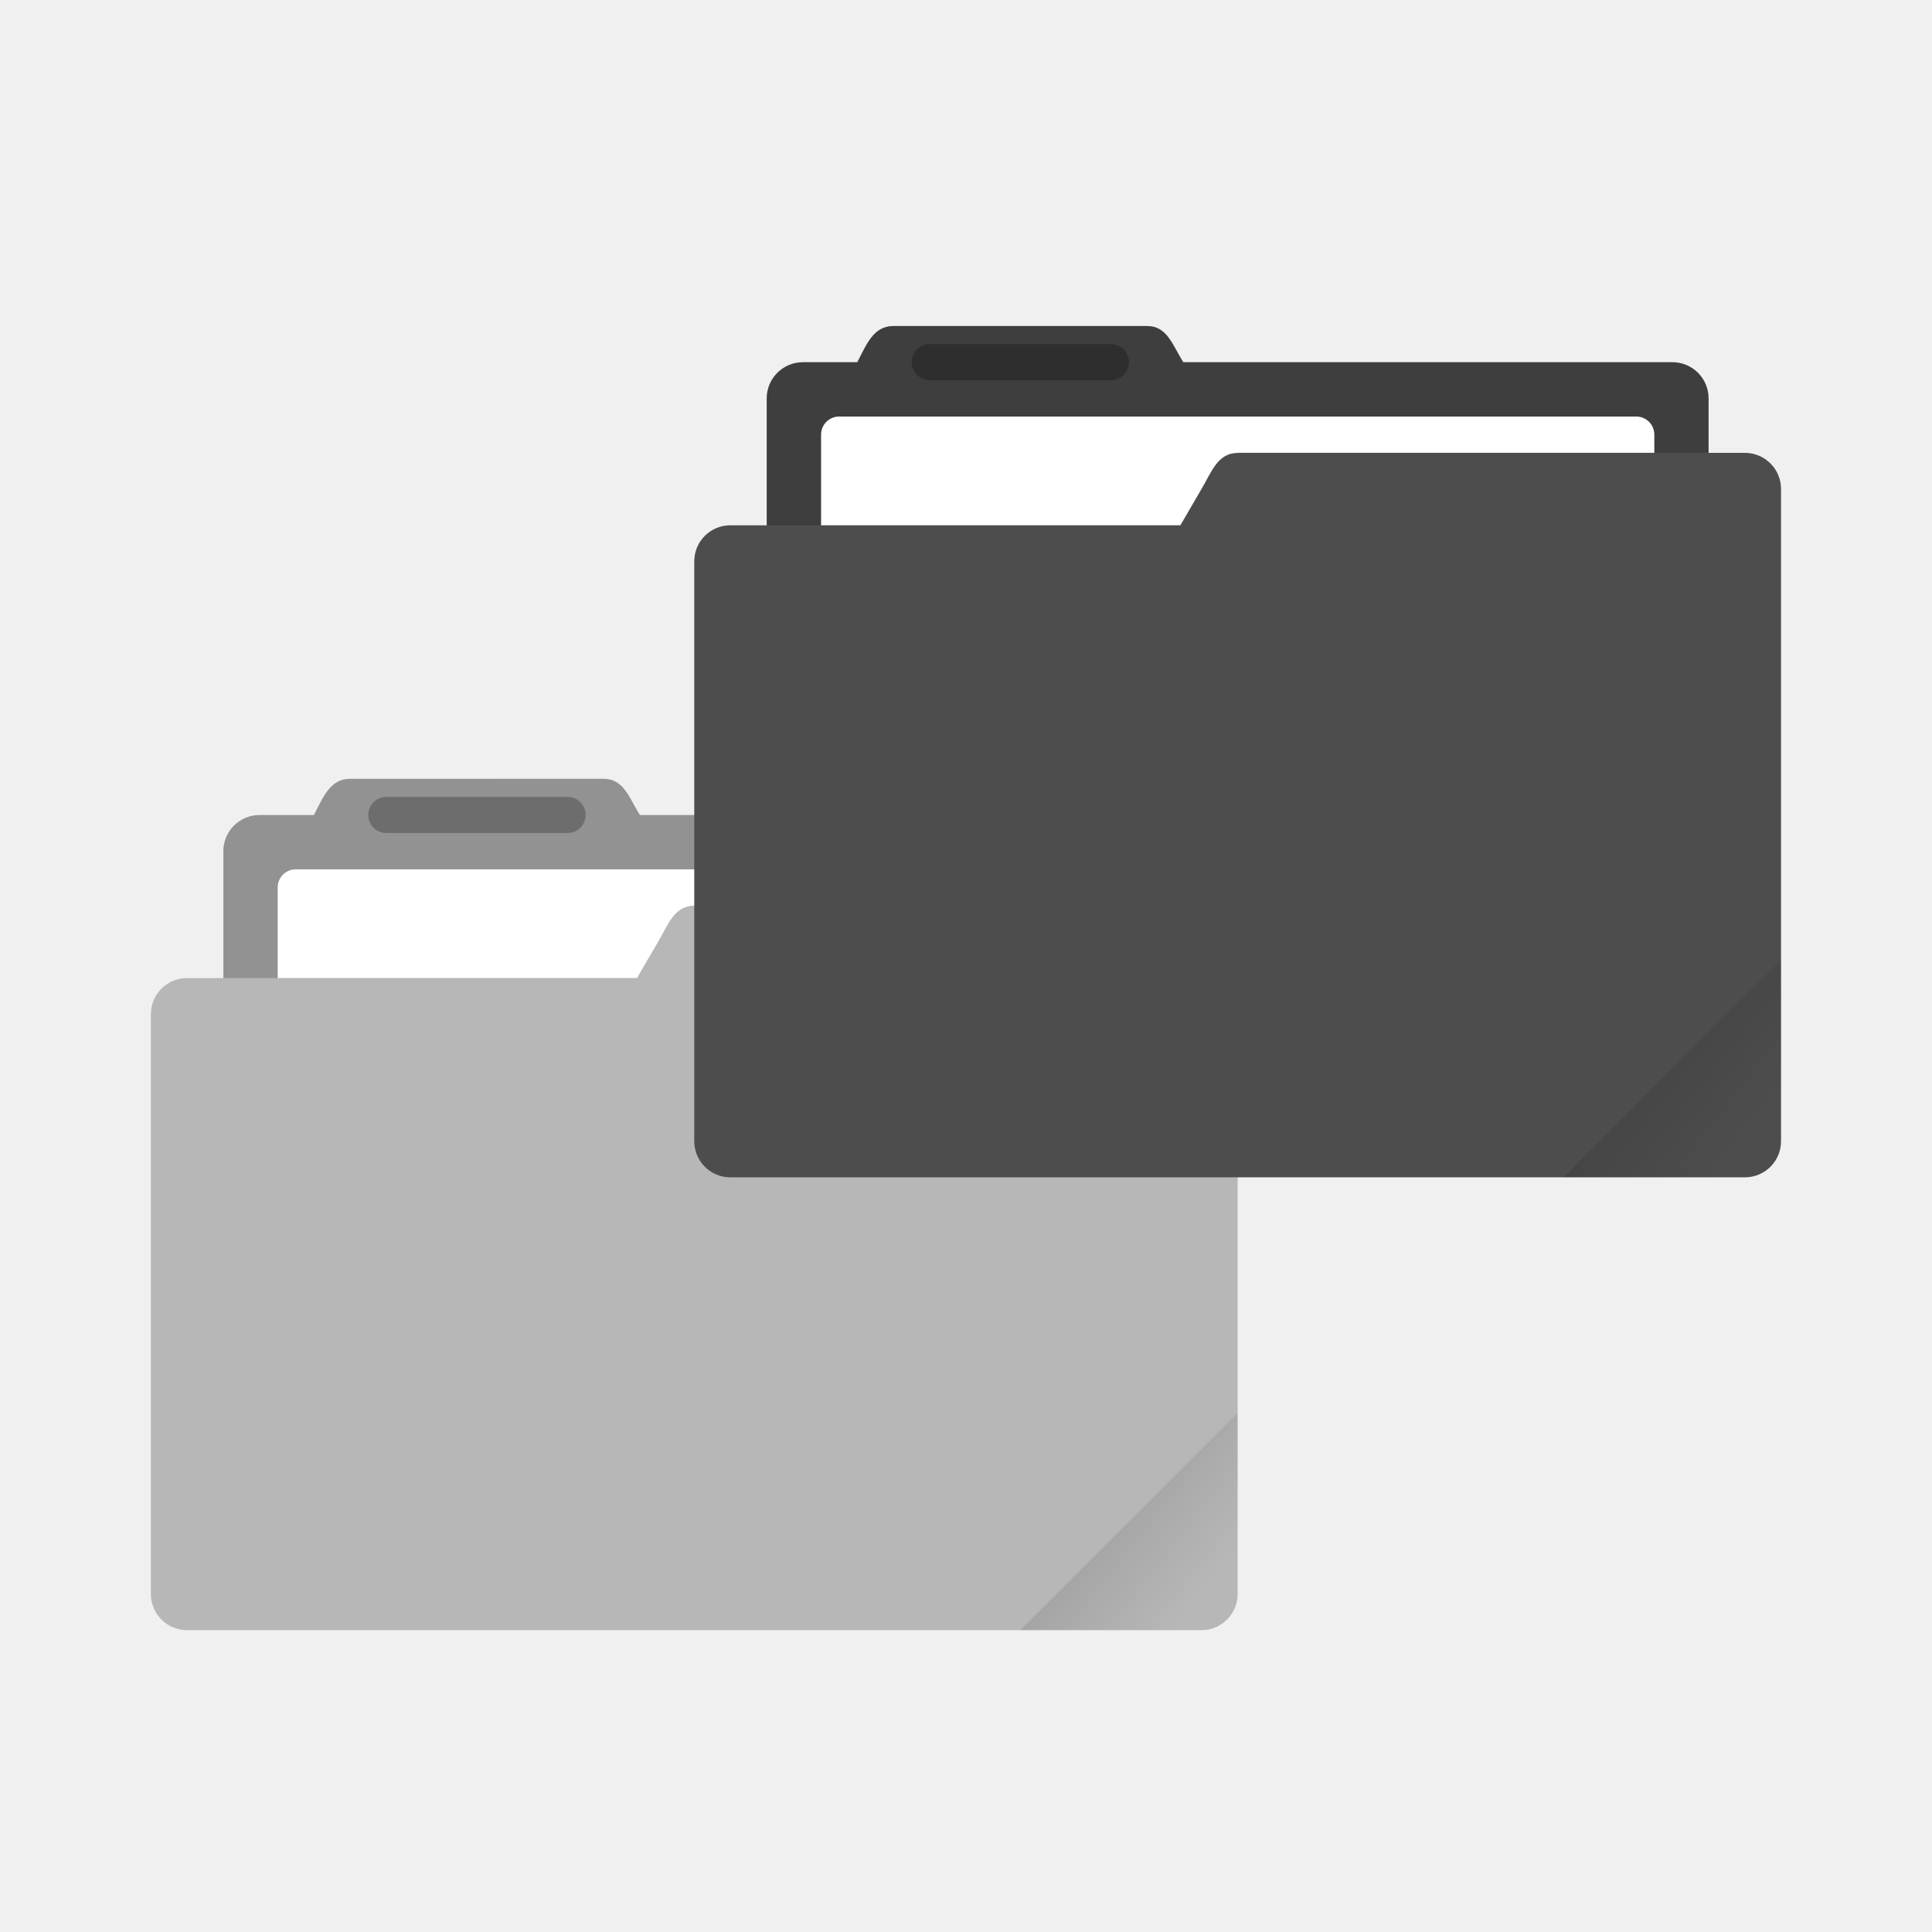
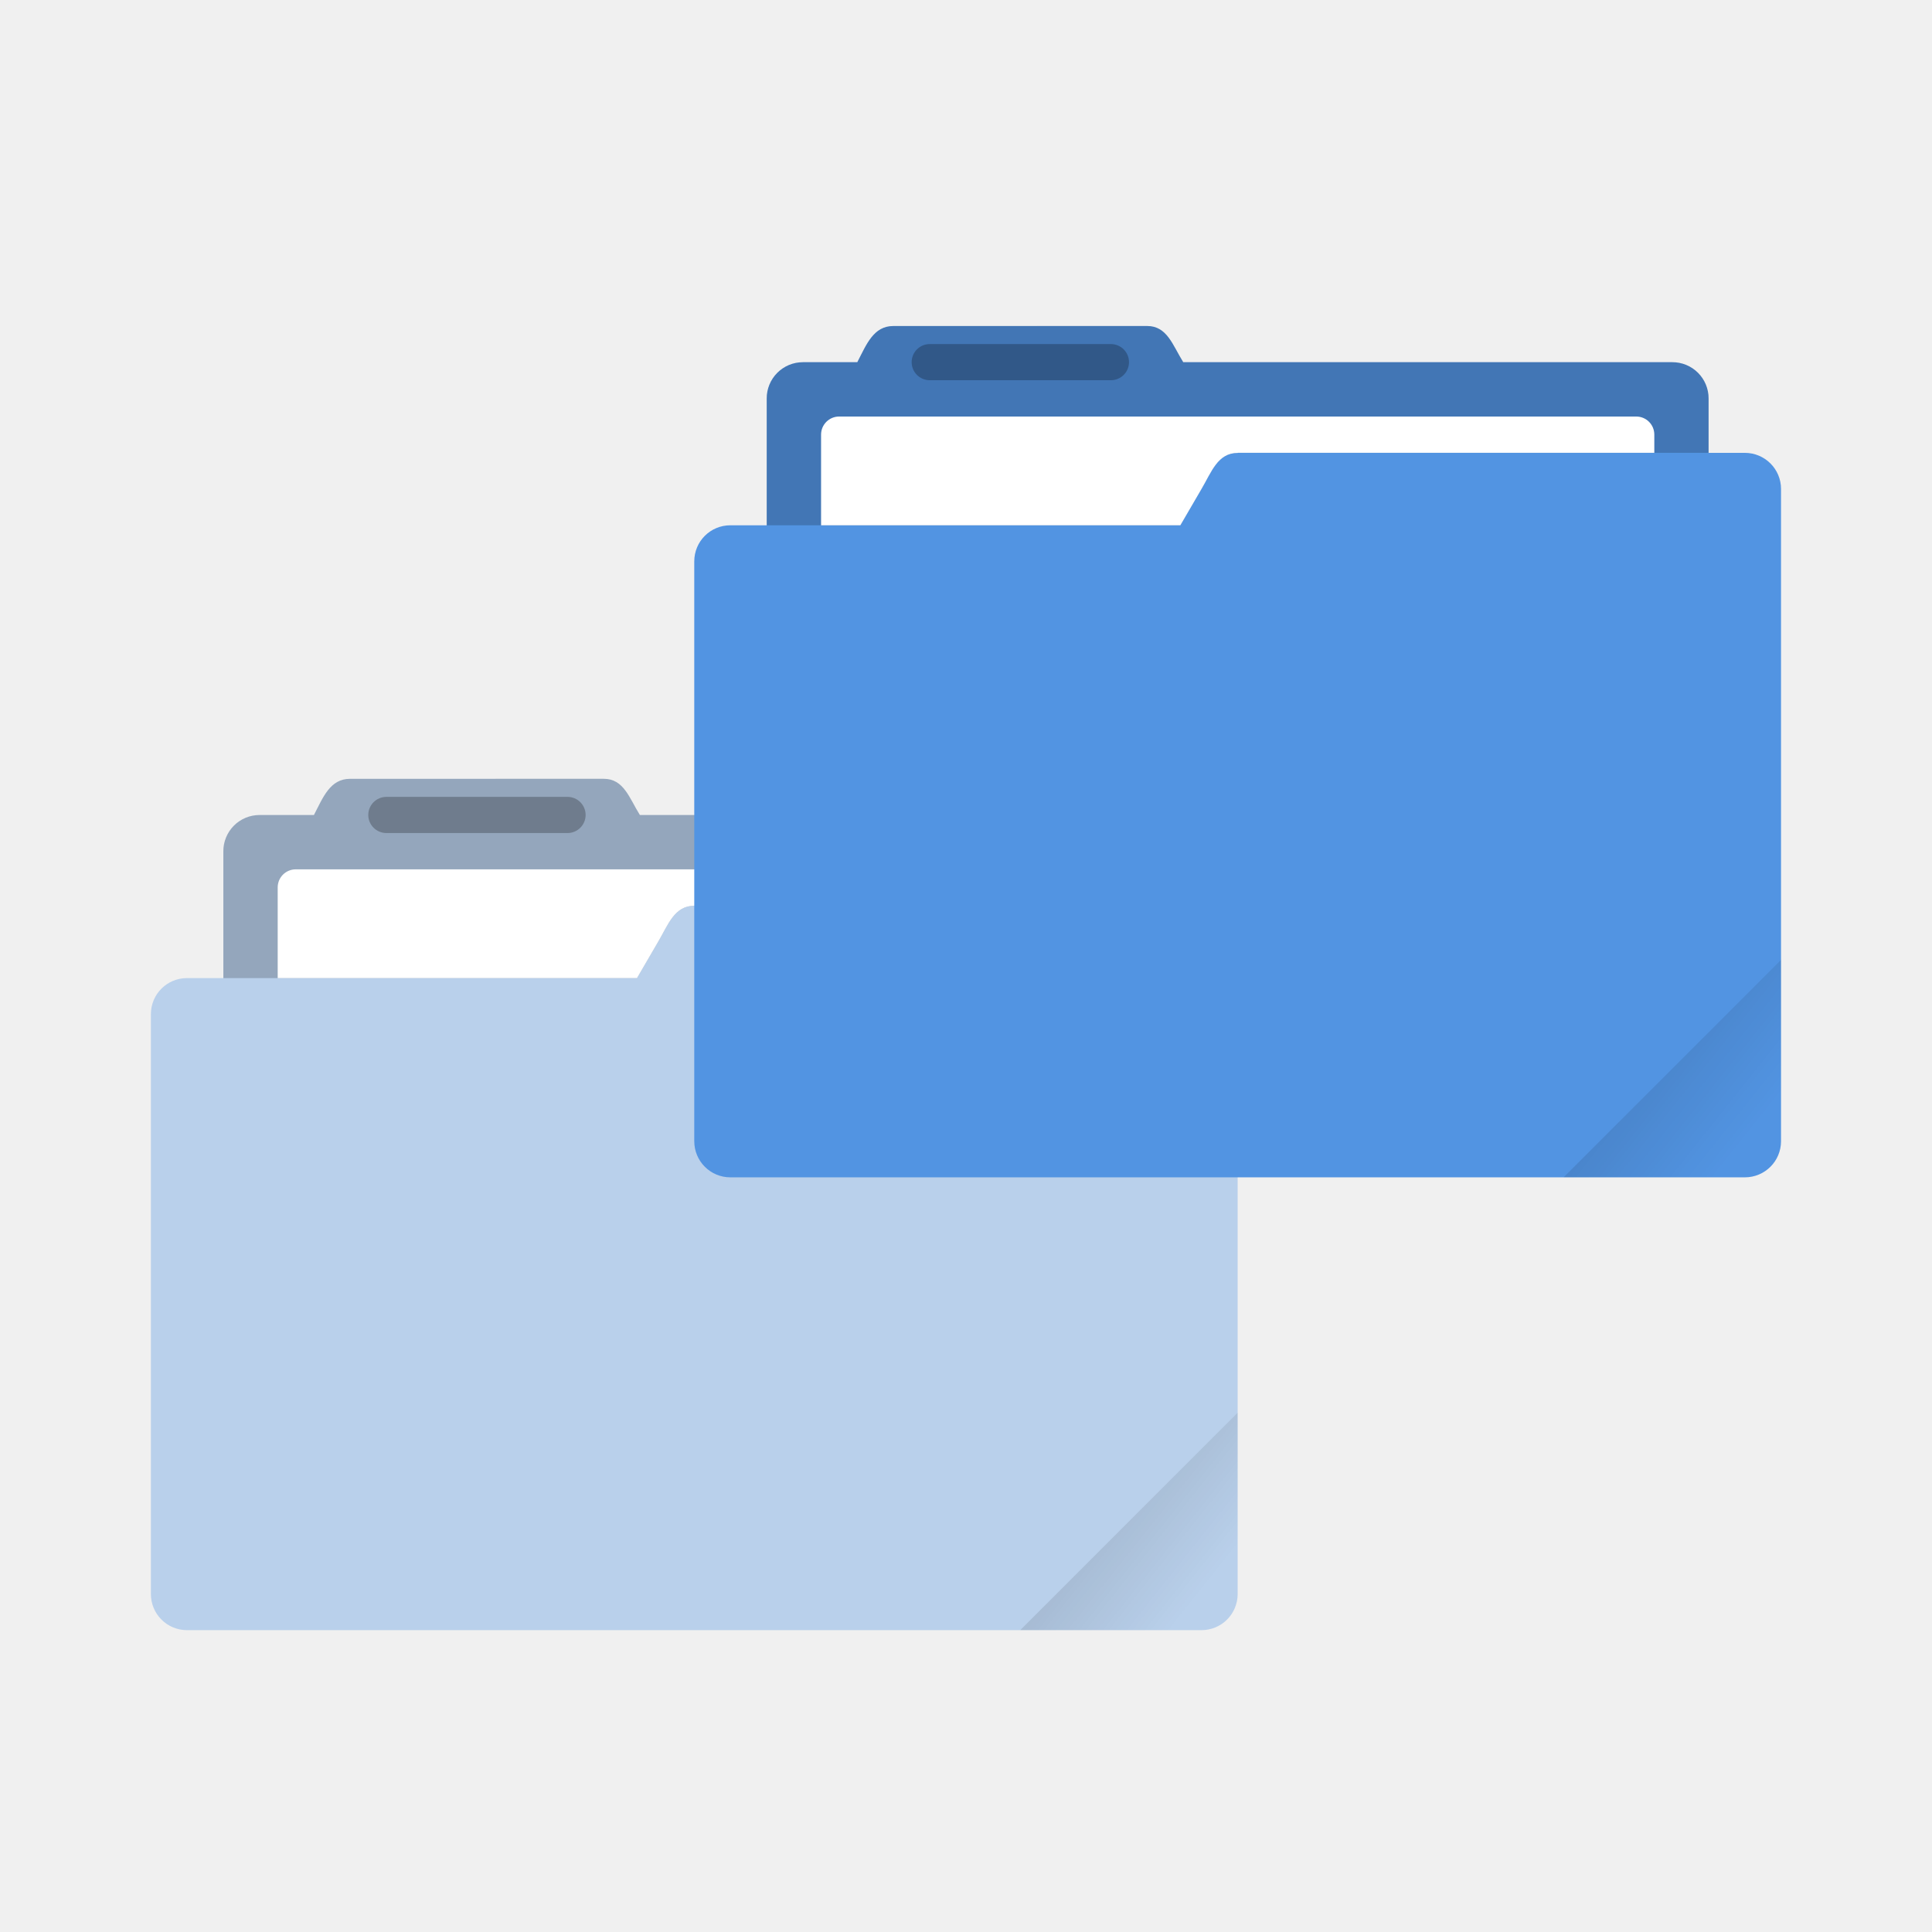
<svg xmlns="http://www.w3.org/2000/svg" xmlns:xlink="http://www.w3.org/1999/xlink" width="64" height="64" version="1.1" viewBox="0 0 64 64">
  <defs>
    <style id="current-color-scheme" type="text/css">.ColorScheme-Text {
        color:#333333;
      }
      .ColorScheme-Highlight {
-         color:#4d4d4d;
+         color:#5294e2;
      }</style>
    <linearGradient id="a">
      <stop offset="0" />
      <stop stop-opacity="0" offset="1" />
    </linearGradient>
    <linearGradient id="d" x1="-197.1" x2="-196.91" y1="217.68" y2="219.36" gradientTransform="matrix(1.6326,-1.6326,1.6326,1.6326,22.123,-642.16)" gradientUnits="userSpaceOnUse" xlink:href="#a" />
  </defs>
  <g transform="matrix(.98215 0 0 .98215 -17.929 15.972)">
-     <path class="ColorScheme-Highlight" transform="translate(0 -.28092)" d="m30.064 10.287c-0.677 0-0.909 0.62-1.221 1.221h-1.836a1.22 1.22 0 0 0-1.219 1.225v4.275h-1.225c-0.676 0-1.219 0.543-1.219 1.219v19.553c0 0.676 0.543 1.221 1.219 1.221h34.215c0.676 0 1.221-0.545 1.221-1.221v-21.996c0-0.673-0.545-1.219-1.223-1.219h-1.221v-1.832a1.22 1.22 0 0 0-1.225-1.225h-16.494c-0.358-0.573-0.541-1.221-1.219-1.221z" fill="#4d4d4d" opacity=".35" />
+     <path class="ColorScheme-Highlight" transform="translate(0 -.28092)" d="m30.064 10.287c-0.677 0-0.909 0.62-1.221 1.221h-1.836a1.22 1.22 0 0 0-1.219 1.225v4.275h-1.225c-0.676 0-1.219 0.543-1.219 1.219v19.553c0 0.676 0.543 1.221 1.219 1.221h34.215c0.676 0 1.221-0.545 1.221-1.221v-21.996c0-0.673-0.545-1.219-1.223-1.219h-1.221v-1.832a1.22 1.22 0 0 0-1.225-1.225h-16.494c-0.358-0.573-0.541-1.221-1.219-1.221z" fill="currentColor" opacity=".35" />
    <path d="m30.064 10.006c-0.677 0-0.909 0.62-1.221 1.221h-1.836a1.22 1.22 0 0 0-1.219 1.225v4.275h13.951l0.711-1.221c0.343-0.581 0.547-1.219 1.225-1.219v-0.004h15.881v-1.832a1.22 1.22 0 0 0-1.225-1.225h-16.494c-0.358-0.573-0.541-1.221-1.219-1.221z" fill="#000000" opacity=".2" />
    <path transform="translate(0 -.28092)" d="m28.232 13.34c-0.339 0-0.611 0.272-0.611 0.611v3.057h12.119l0.711-1.221c0.343-0.581 0.547-1.219 1.225-1.219v-0.004h14.049v-0.613c0-0.339-0.272-0.611-0.611-0.611z" fill="#ffffff" />
    <rect x="30.676" y="10.615" width="7.331" height="1.22" ry=".612" opacity=".25" stroke-width="3.848" style="paint-order:stroke markers fill" />
    <path d="m59.999 31.386-7.332 7.332h6.111c0.677 0 1.221-0.546 1.221-1.223z" fill="url(#d)" opacity=".1" stroke-width="2.309" style="paint-order:stroke markers fill" />
  </g>
  <g transform="matrix(.98215 0 0 .98215 .071029 .97207)">
-     <path class="ColorScheme-Highlight" transform="translate(0 -.28092)" d="m30.064 10.287c-0.677 0-0.909 0.62-1.221 1.221h-1.836a1.22 1.22 0 0 0-1.219 1.225v4.275h-1.225c-0.676 0-1.219 0.543-1.219 1.219v19.553c0 0.676 0.543 1.221 1.219 1.221h34.215c0.676 0 1.221-0.545 1.221-1.221v-21.996c0-0.673-0.545-1.219-1.223-1.219h-1.221v-1.832a1.22 1.22 0 0 0-1.225-1.225h-16.494c-0.358-0.573-0.541-1.221-1.219-1.221z" fill="#4d4d4d" />
+     <path class="ColorScheme-Highlight" transform="translate(0 -.28092)" d="m30.064 10.287c-0.677 0-0.909 0.62-1.221 1.221h-1.836a1.22 1.22 0 0 0-1.219 1.225v4.275h-1.225c-0.676 0-1.219 0.543-1.219 1.219v19.553c0 0.676 0.543 1.221 1.219 1.221h34.215c0.676 0 1.221-0.545 1.221-1.221v-21.996c0-0.673-0.545-1.219-1.223-1.219h-1.221v-1.832a1.22 1.22 0 0 0-1.225-1.225h-16.494c-0.358-0.573-0.541-1.221-1.219-1.221z" fill="currentColor" />
    <path d="m30.064 10.006c-0.677 0-0.909 0.62-1.221 1.221h-1.836a1.22 1.22 0 0 0-1.219 1.225v4.275h13.951l0.711-1.221c0.343-0.581 0.547-1.219 1.225-1.219v-0.004h15.881v-1.832a1.22 1.22 0 0 0-1.225-1.225h-16.494c-0.358-0.573-0.541-1.221-1.219-1.221z" fill="#000000" opacity=".2" />
    <path transform="translate(0 -.28092)" d="m28.232 13.34c-0.339 0-0.611 0.272-0.611 0.611v3.057h12.119l0.711-1.221c0.343-0.581 0.547-1.219 1.225-1.219v-0.004h14.049v-0.613c0-0.339-0.272-0.611-0.611-0.611z" fill="#ffffff" />
    <rect x="30.676" y="10.615" width="7.331" height="1.22" ry=".612" opacity=".25" stroke-width="3.848" style="paint-order:stroke markers fill" />
    <path d="m59.999 31.386-7.332 7.332h6.111c0.677 0 1.221-0.546 1.221-1.223z" fill="url(#d)" opacity=".1" stroke-width="2.309" style="paint-order:stroke markers fill" />
  </g>
</svg>
